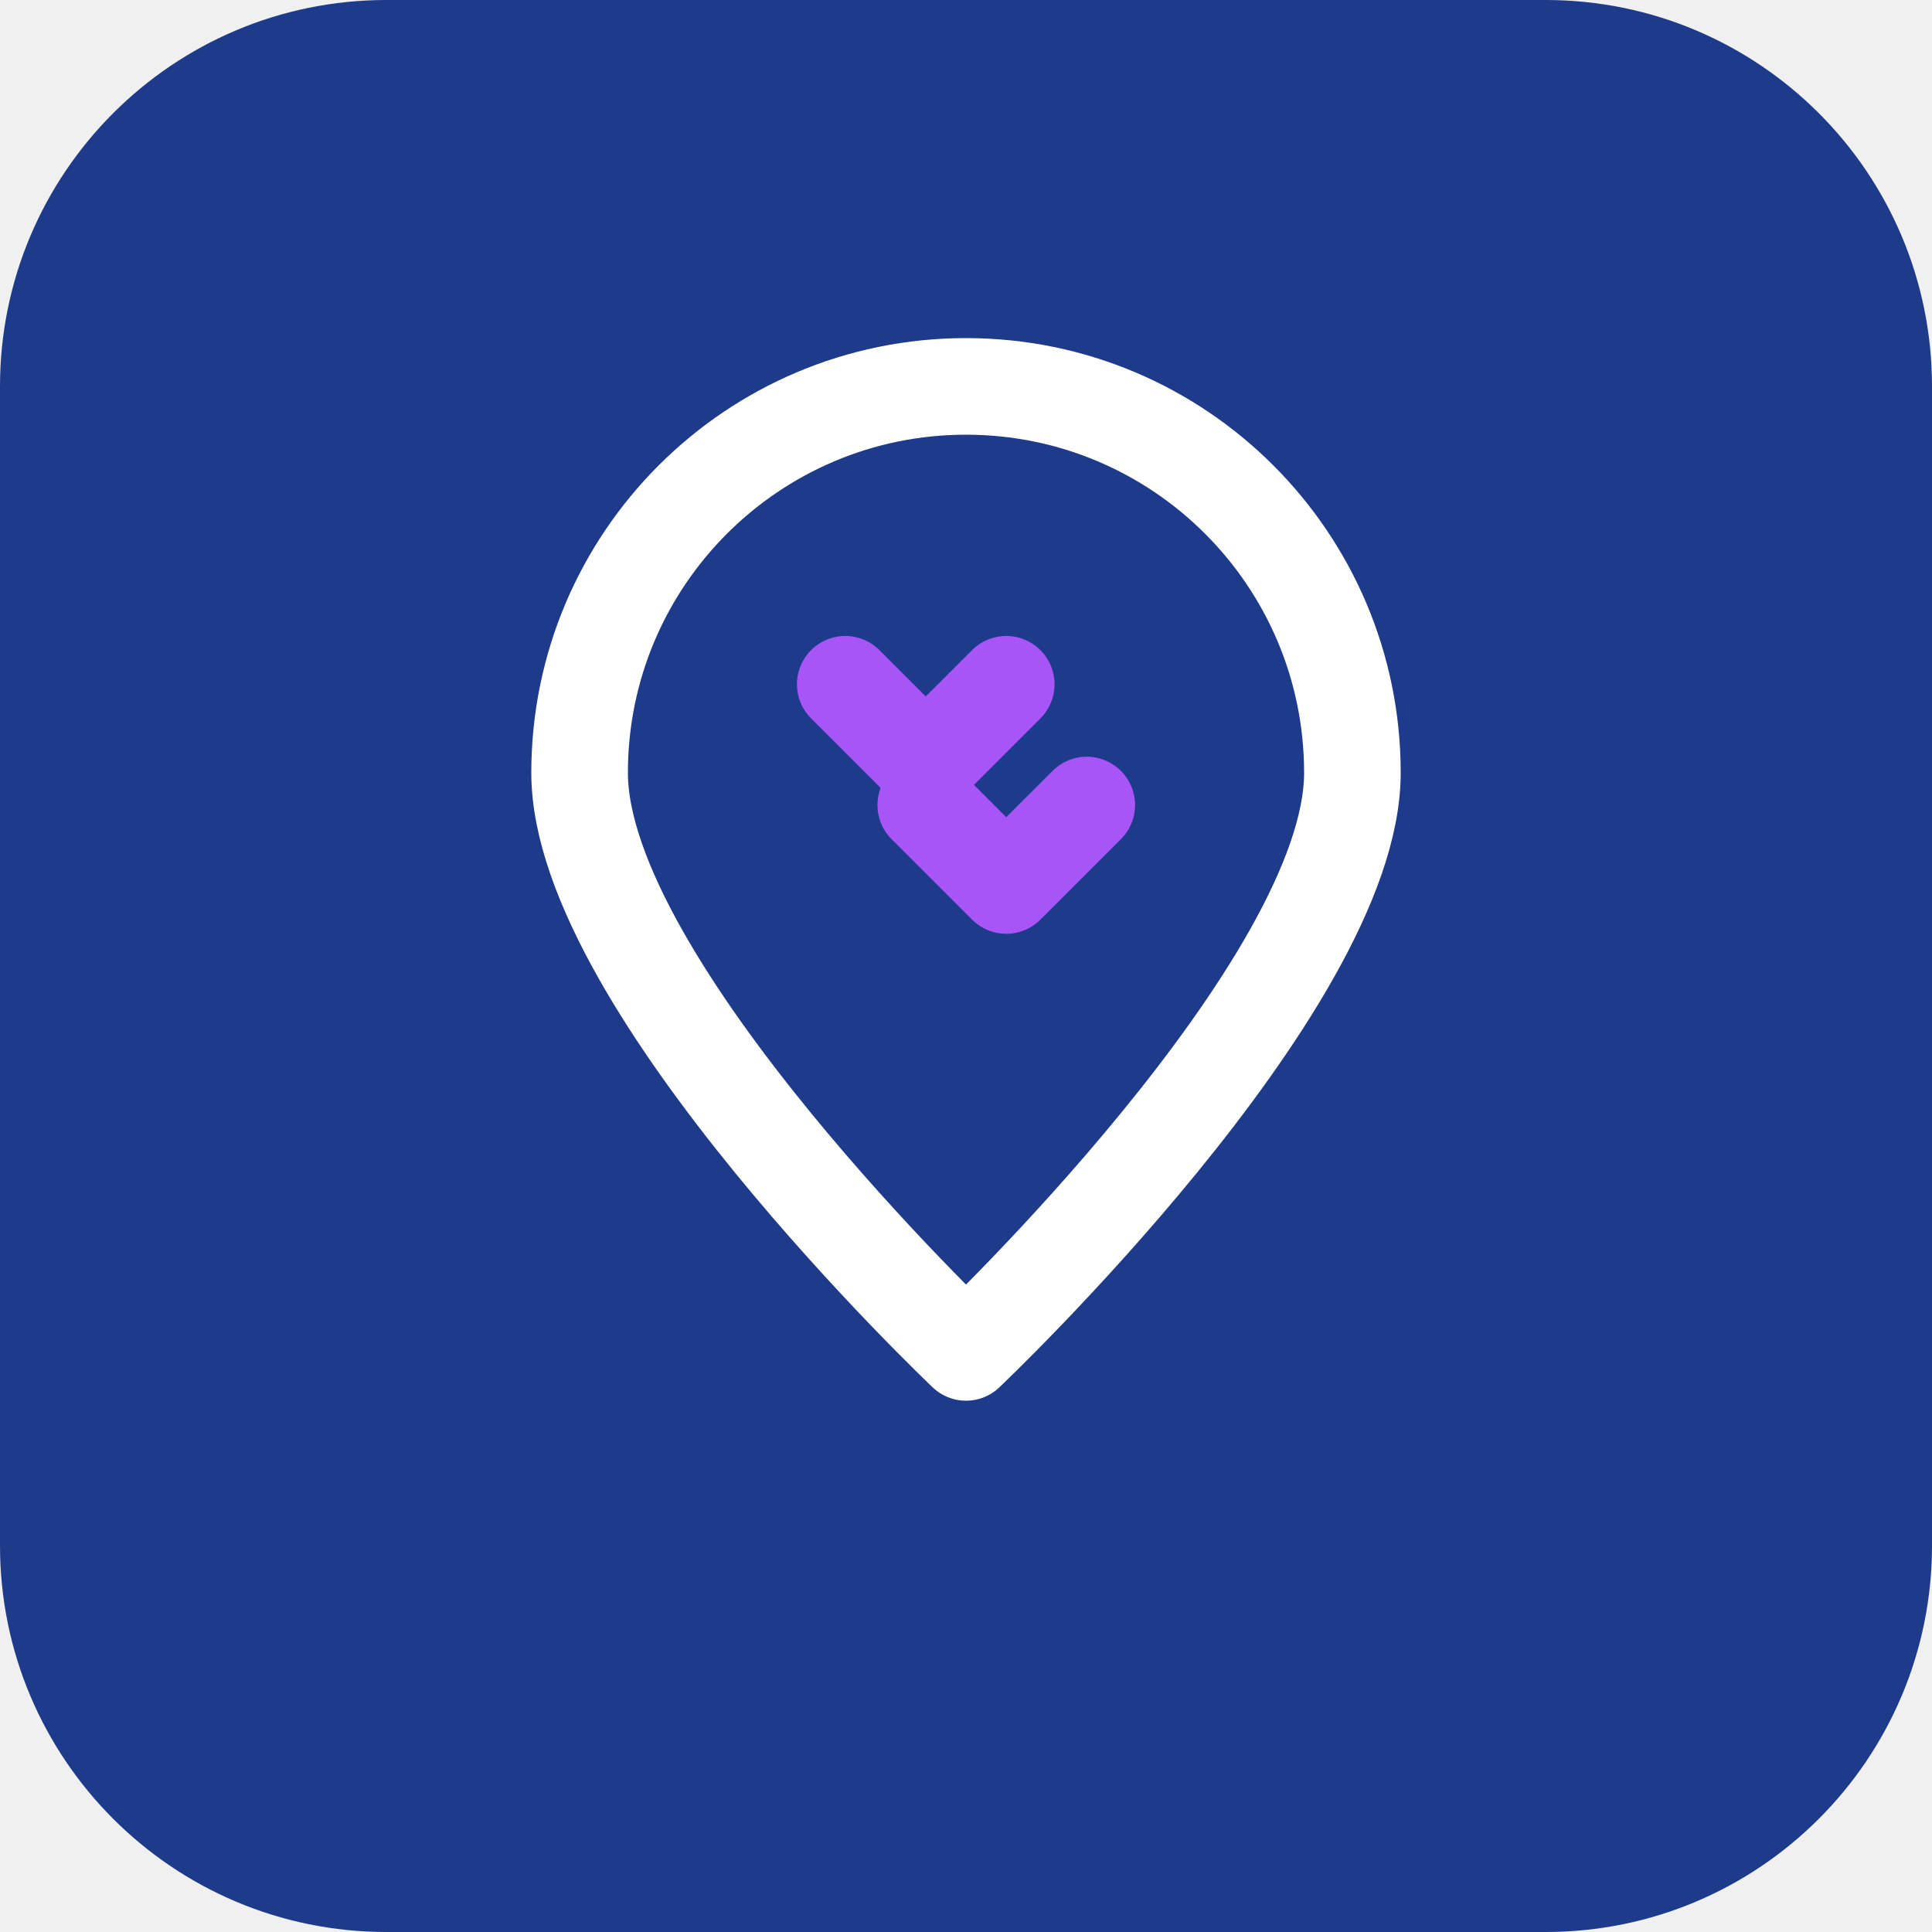
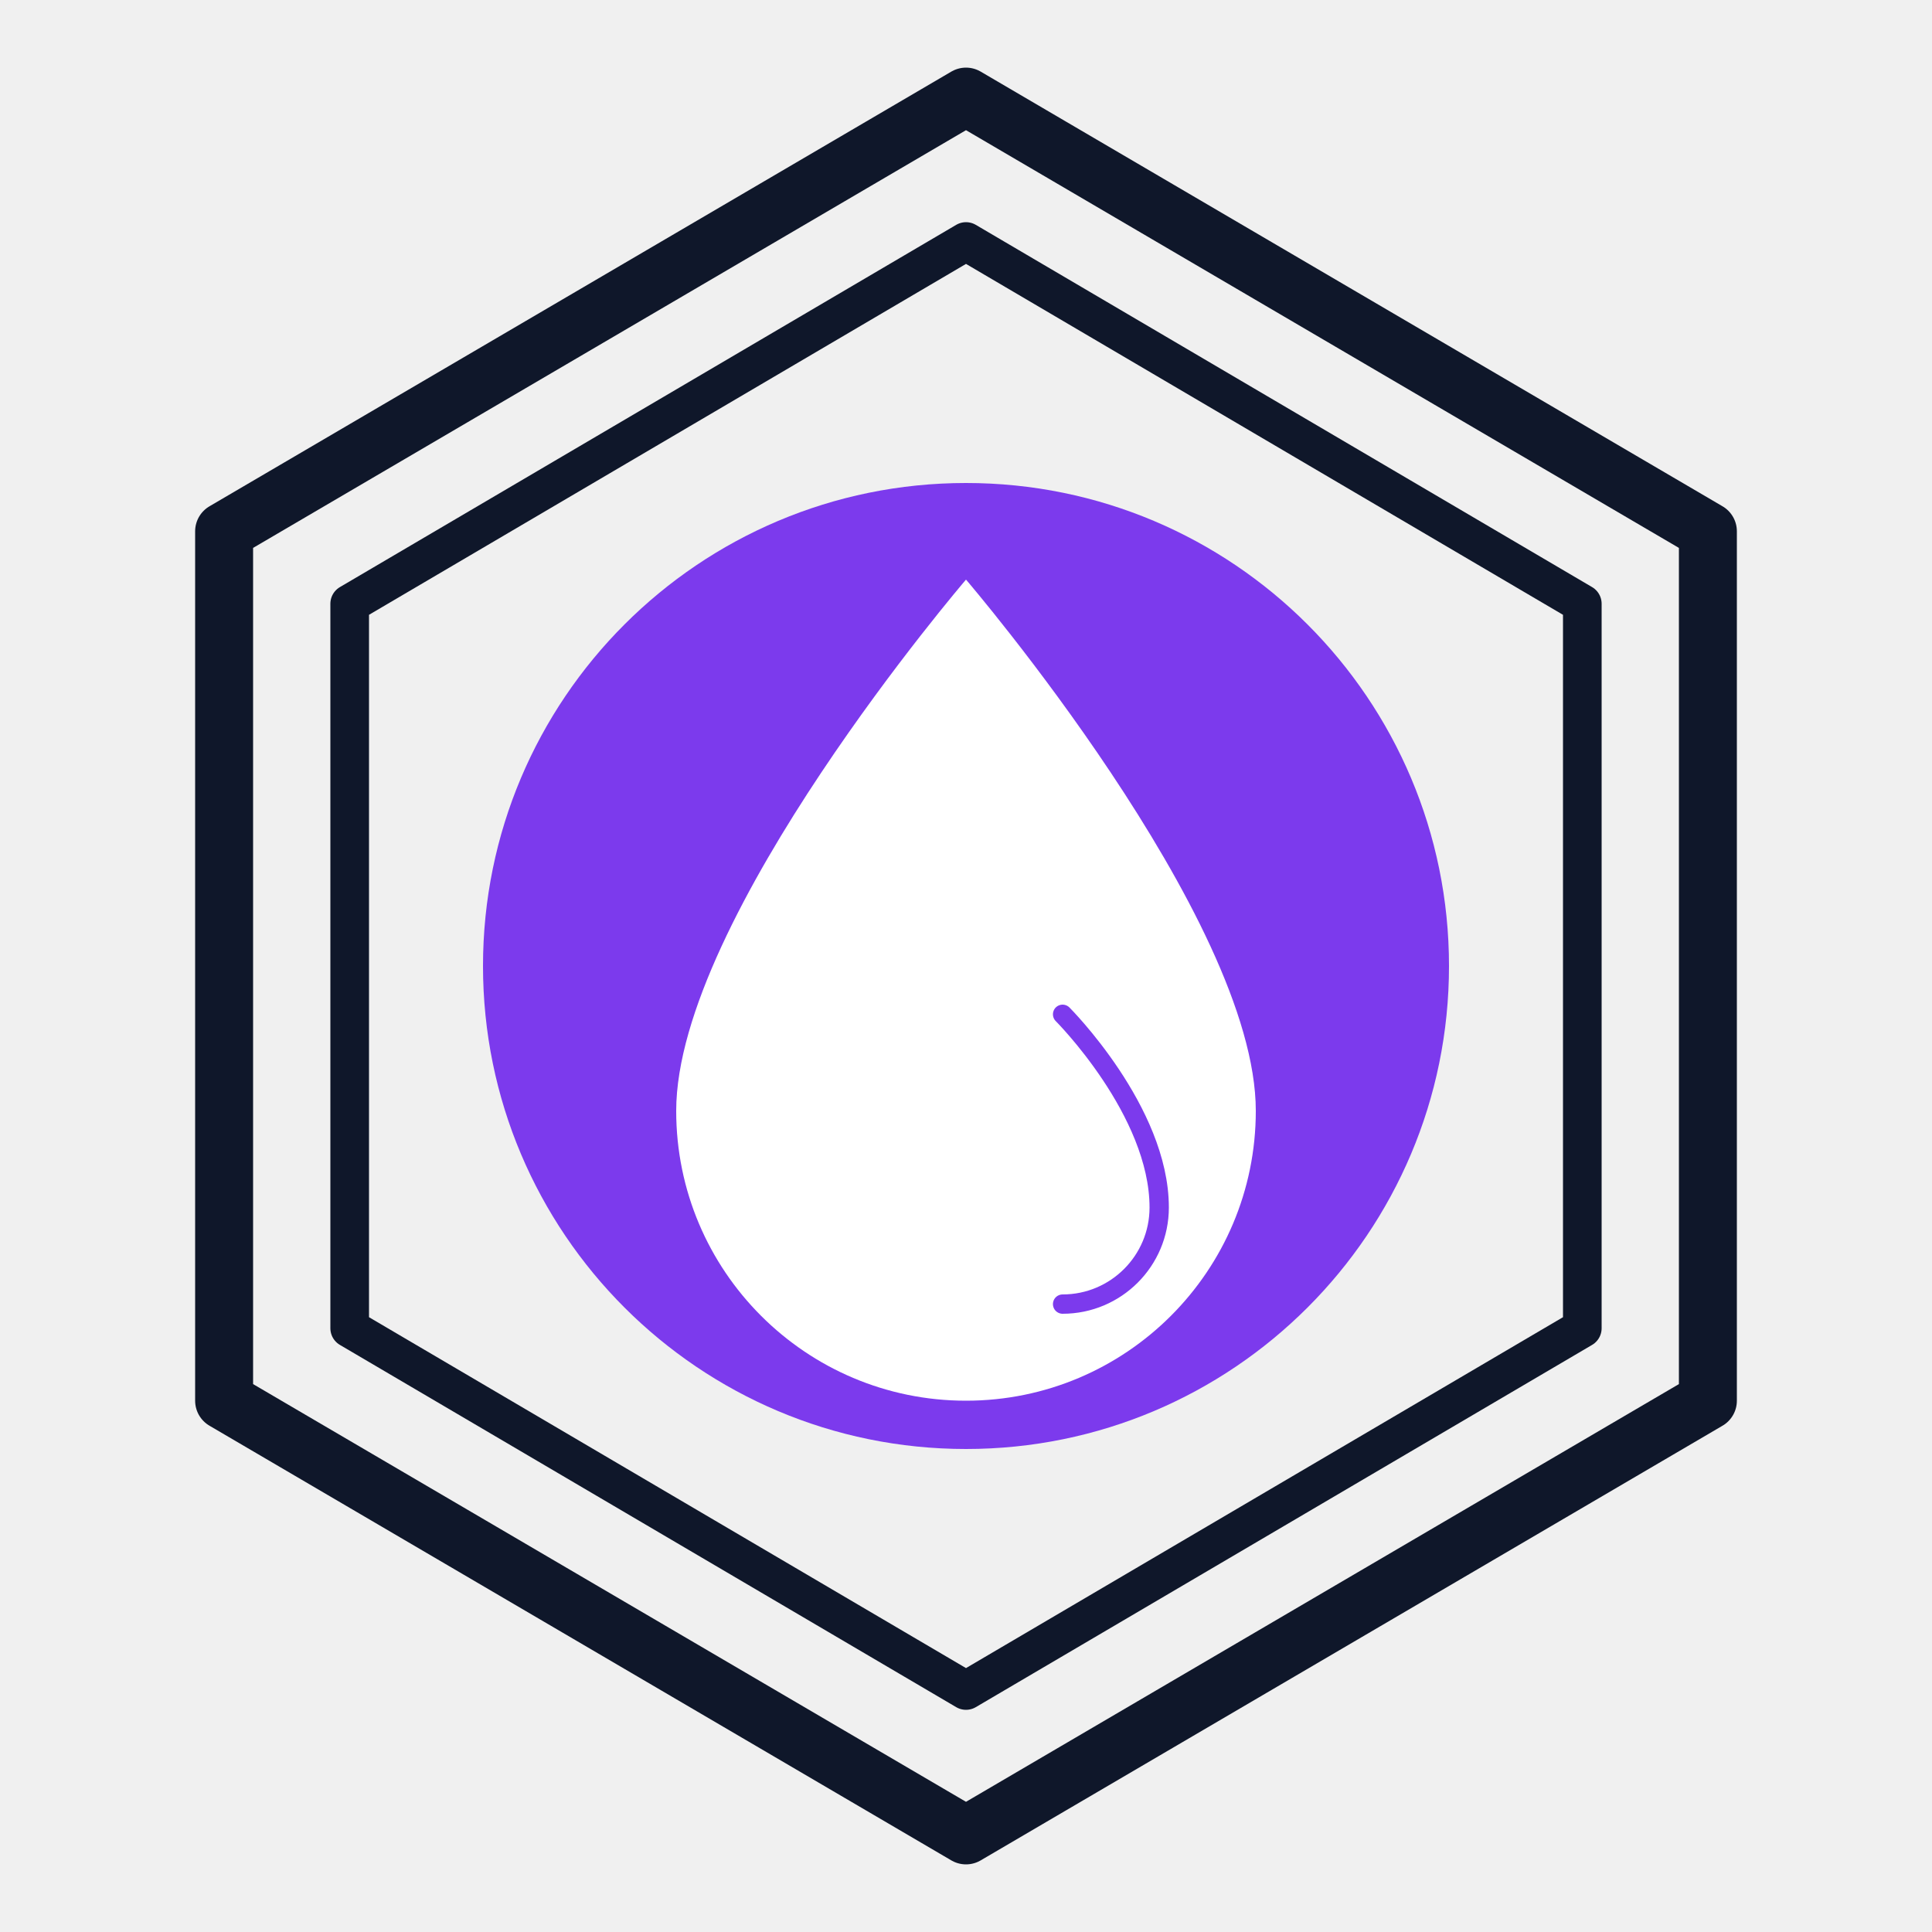
- <svg xmlns="http://www.w3.org/2000/svg" width="40" height="40" viewBox="0 0 40 40" fill="none">
-   <rect width="40" height="40" rx="8" fill="#1E3A8A" />
-   <path d="M20 8C15.582 8 12 11.582 12 16C12 20.418 20 28 20 28C20 28 28 20.418 28 16C28 11.582 24.418 8 20 8Z" stroke="white" stroke-width="2" stroke-linecap="round" stroke-linejoin="round" />
-   <path d="M22.5 16.667L20.833 18.333L19.167 16.667" stroke="#A855F7" stroke-width="2" stroke-linecap="round" stroke-linejoin="round" />
-   <path d="M20.833 14.167L19.167 15.833L17.5 14.167" stroke="#A855F7" stroke-width="2" stroke-linecap="round" stroke-linejoin="round" />
+ <svg xmlns="http://www.w3.org/2000/svg" width="400" height="400" viewBox="0 0 400 400" fill="none">
+   <path d="M200 20L46.4 110V290L200 380L353.6 290V110L200 20Z" stroke="#0F172A" stroke-width="12" stroke-linejoin="round" />
+   <path d="M200 50L72.4 125V275L200 350L327.6 275V125L200 50Z" stroke="#0F172A" stroke-width="8" stroke-linejoin="round" />
+   <circle cx="200" cy="200" r="100" fill="#7C3AED" />
+   <path d="M200 120C200 120 140 190 140 230C140 263.137 166.863 290 200 290C233.137 290 260 263.137 260 230C260 190 200 120 200 120Z" fill="white" />
+   <path d="M220 210C220 210 240 230 240 250C240 261.046 231.046 270 220 270" stroke="#7C3AED" stroke-width="4" stroke-linecap="round" />
</svg>
